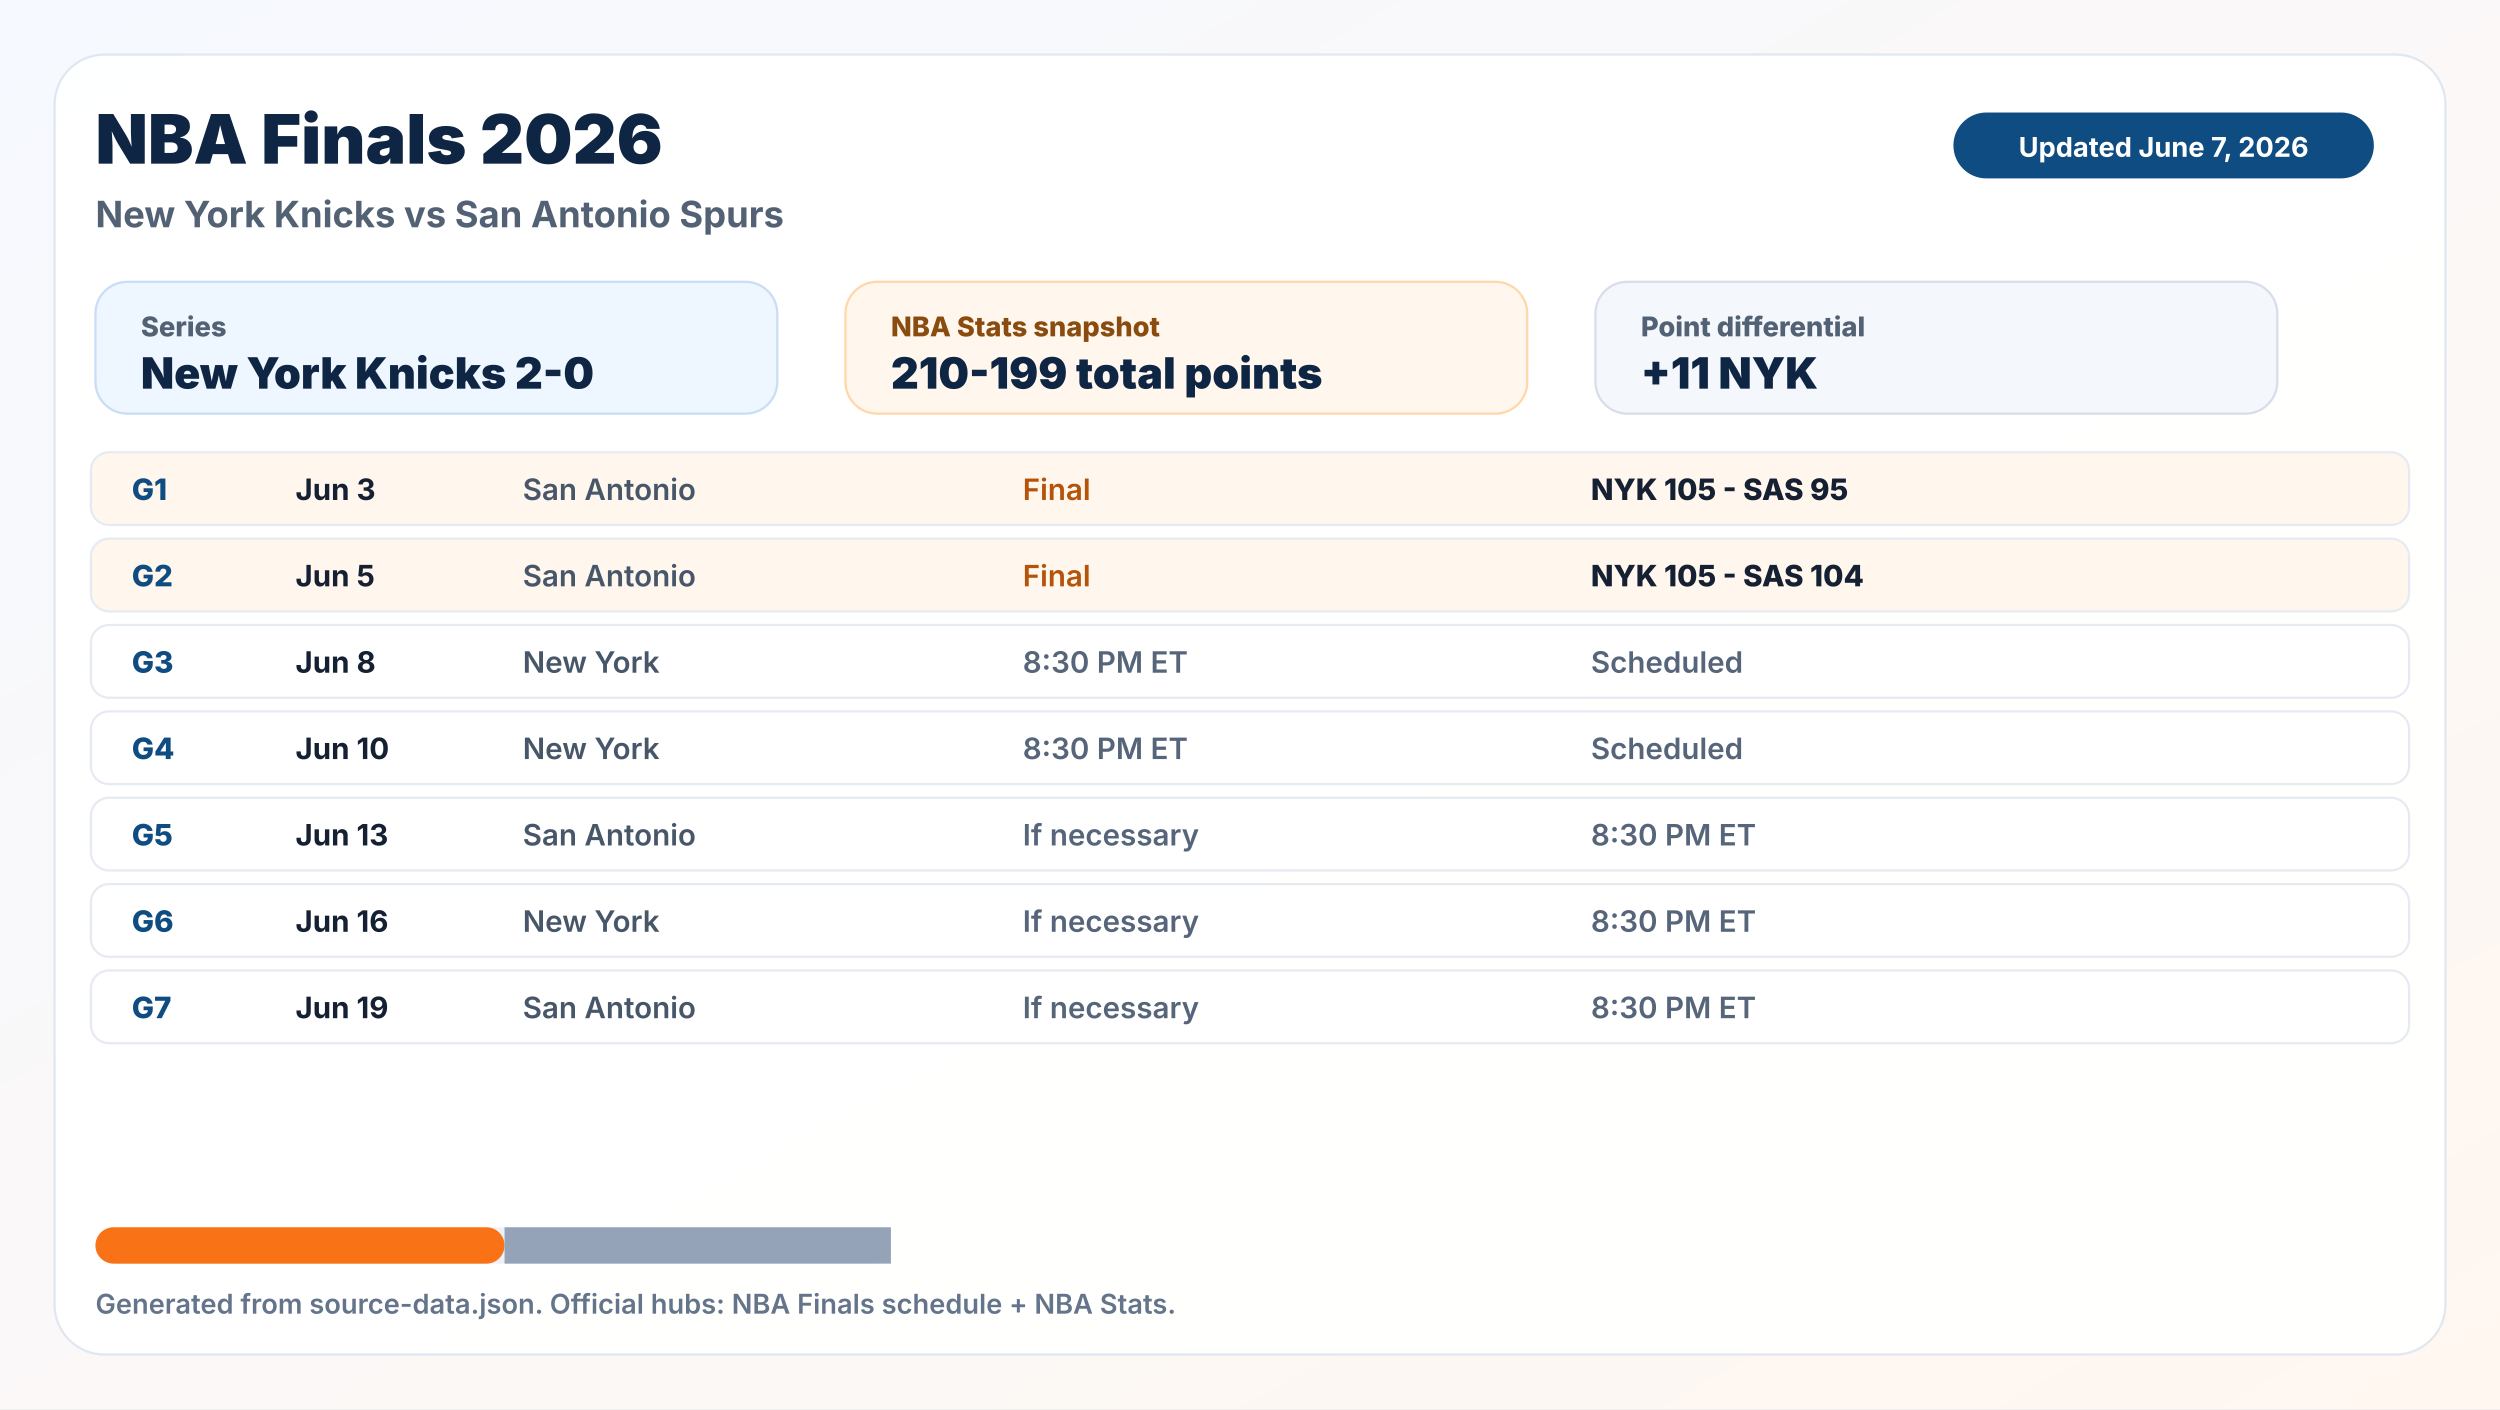
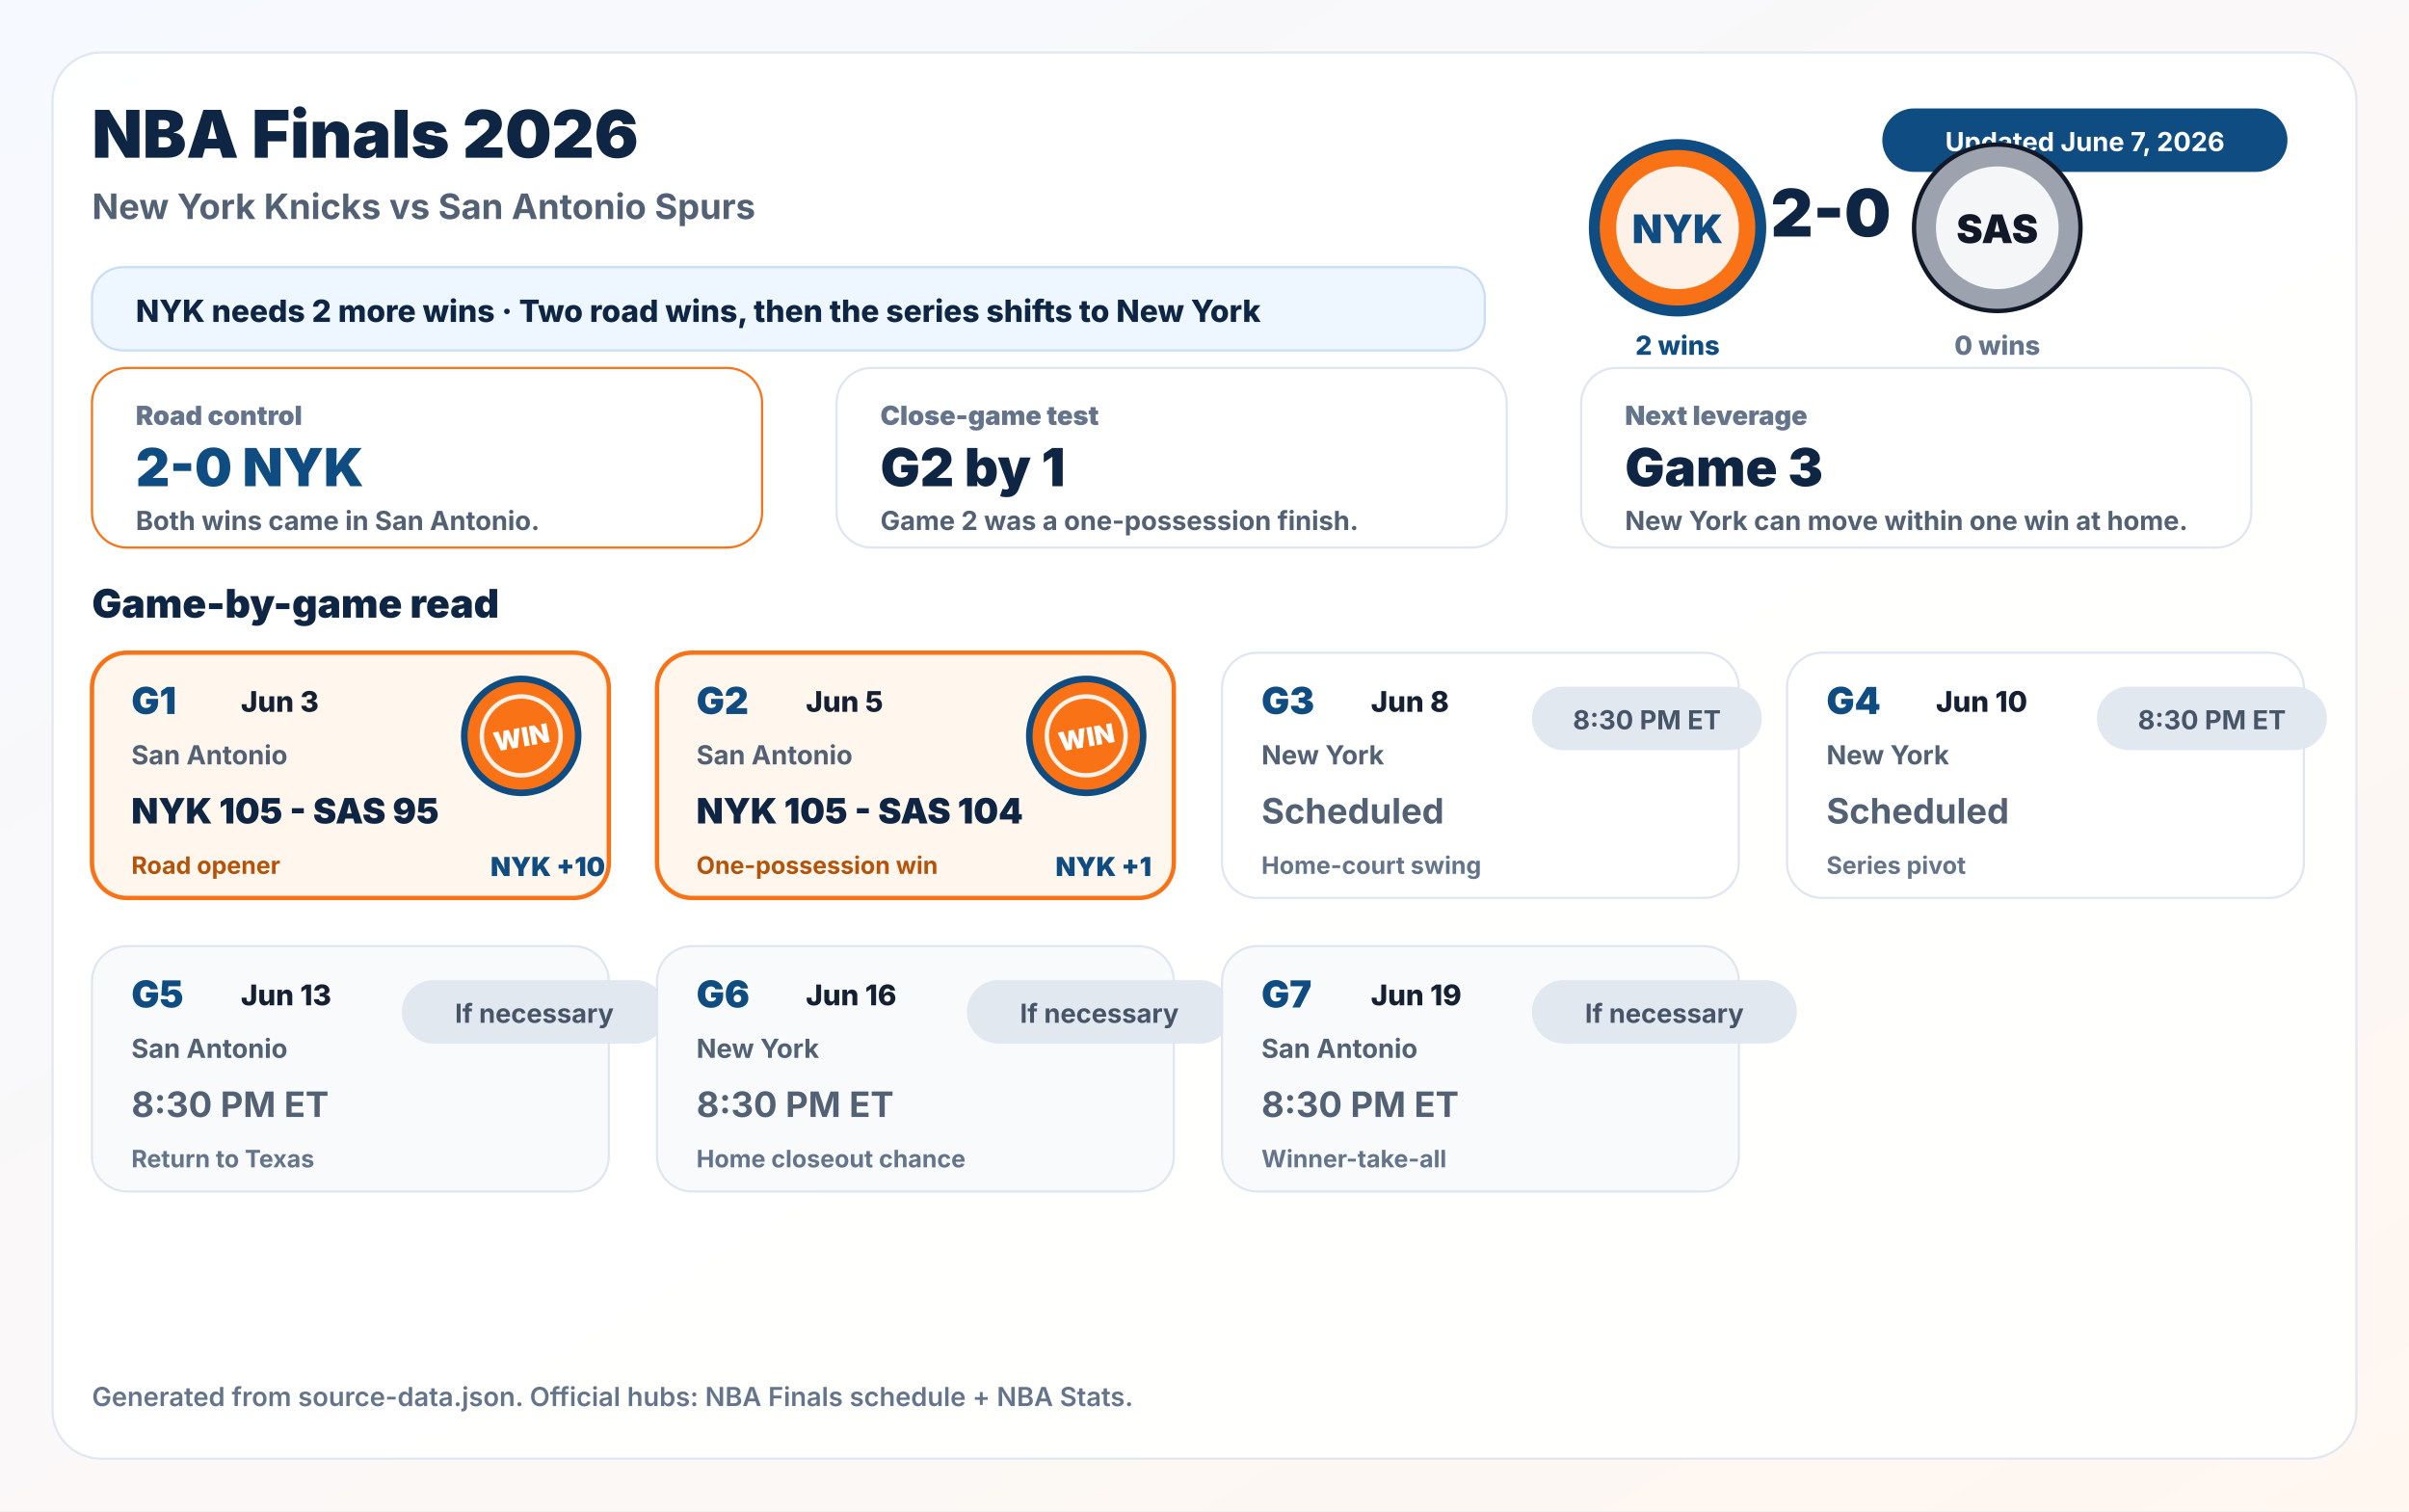
- <svg xmlns="http://www.w3.org/2000/svg" width="1100" height="620" viewBox="0 0 1100 620" role="img" aria-labelledby="title desc">
+ <svg xmlns="http://www.w3.org/2000/svg" width="1100" height="690" viewBox="0 0 1100 690" role="img" aria-labelledby="title desc">
  <defs>
    <linearGradient id="nbaBg" x1="0" y1="0" x2="1" y2="1">
      <stop offset="0" stop-color="#f6f9ff" />
      <stop offset="1" stop-color="#fff7f0" />
    </linearGradient>
    <linearGradient id="fifaBg" x1="0" y1="0" x2="1" y2="1">
      <stop offset="0" stop-color="#f4fbf8" />
      <stop offset="1" stop-color="#f9f6ff" />
    </linearGradient>
    <filter id="softShadow" x="-20%" y="-20%" width="140%" height="140%">
      <feDropShadow dx="0" dy="10" stdDeviation="14" flood-color="#1a2638" flood-opacity="0.12" />
    </filter>
  </defs>
-   <rect x="0" y="0" width="1100" height="620" rx="0" fill="url(#nbaBg)" stroke="none" stroke-width="1" opacity="1" />
-   <rect x="24" y="24" width="1052" height="572" rx="22" fill="#ffffff" stroke="#dfe6f0" stroke-width="1" opacity="0.94" />
+   <rect x="0" y="0" width="1100" height="690" rx="0" fill="url(#nbaBg)" stroke="none" stroke-width="1" opacity="1" />
+   <rect x="24" y="24" width="1052" height="642" rx="22" fill="#ffffff" stroke="#dfe6f0" stroke-width="1" opacity="0.94" />
  <text x="42" y="72" font-family="Inter, ui-sans-serif, system-ui, -apple-system, BlinkMacSystemFont, Segoe UI, sans-serif" font-size="30" font-weight="900" fill="#0f2544" text-anchor="start">NBA Finals 2026</text>
  <text x="42" y="100" font-family="Inter, ui-sans-serif, system-ui, -apple-system, BlinkMacSystemFont, Segoe UI, sans-serif" font-size="16" font-weight="650" fill="#526174" text-anchor="start">New York Knicks vs San Antonio Spurs</text>
  <rect x="860" y="50" width="184" height="28" rx="14" fill="#0f4c81" stroke="#0f4c81" stroke-width="1" opacity="1" />
  <text x="952" y="69" font-family="Inter, ui-sans-serif, system-ui, -apple-system, BlinkMacSystemFont, Segoe UI, sans-serif" font-size="12" font-weight="700" fill="#ffffff" text-anchor="middle">Updated June 7, 2026</text>
-   <rect x="42" y="124" width="300" height="58" rx="14" fill="#eef6ff" stroke="#c9ddf4" stroke-width="1" opacity="1" />
-   <text x="62" y="148" font-family="Inter, ui-sans-serif, system-ui, -apple-system, BlinkMacSystemFont, Segoe UI, sans-serif" font-size="12" font-weight="800" fill="#526174" text-anchor="start">Series</text>
-   <text x="62" y="171" font-family="Inter, ui-sans-serif, system-ui, -apple-system, BlinkMacSystemFont, Segoe UI, sans-serif" font-size="19" font-weight="900" fill="#0f2544" text-anchor="start">New York Knicks 2-0</text>
-   <rect x="372" y="124" width="300" height="58" rx="14" fill="#fff7ed" stroke="#fed7aa" stroke-width="1" opacity="1" />
-   <text x="392" y="148" font-family="Inter, ui-sans-serif, system-ui, -apple-system, BlinkMacSystemFont, Segoe UI, sans-serif" font-size="12" font-weight="800" fill="#8a4b0f" text-anchor="start">NBA Stats snapshot</text>
-   <text x="392" y="171" font-family="Inter, ui-sans-serif, system-ui, -apple-system, BlinkMacSystemFont, Segoe UI, sans-serif" font-size="19" font-weight="900" fill="#0f2544" text-anchor="start">210-199 total points</text>
-   <rect x="702" y="124" width="300" height="58" rx="14" fill="#f4f7fb" stroke="#d8dee9" stroke-width="1" opacity="1" />
-   <text x="722" y="148" font-family="Inter, ui-sans-serif, system-ui, -apple-system, BlinkMacSystemFont, Segoe UI, sans-serif" font-size="12" font-weight="800" fill="#526174" text-anchor="start">Point differential</text>
-   <text x="722" y="171" font-family="Inter, ui-sans-serif, system-ui, -apple-system, BlinkMacSystemFont, Segoe UI, sans-serif" font-size="19" font-weight="900" fill="#0f2544" text-anchor="start">+11 NYK</text>
-   <text x="46" y="216" font-family="Inter, ui-sans-serif, system-ui, -apple-system, BlinkMacSystemFont, Segoe UI, sans-serif" font-size="11" font-weight="800" fill="#6b778c" text-anchor="start">Game</text>
-   <text x="130" y="216" font-family="Inter, ui-sans-serif, system-ui, -apple-system, BlinkMacSystemFont, Segoe UI, sans-serif" font-size="11" font-weight="800" fill="#6b778c" text-anchor="start">Date</text>
-   <text x="230" y="216" font-family="Inter, ui-sans-serif, system-ui, -apple-system, BlinkMacSystemFont, Segoe UI, sans-serif" font-size="11" font-weight="800" fill="#6b778c" text-anchor="start">Venue</text>
-   <text x="450" y="216" font-family="Inter, ui-sans-serif, system-ui, -apple-system, BlinkMacSystemFont, Segoe UI, sans-serif" font-size="11" font-weight="800" fill="#6b778c" text-anchor="start">Status</text>
-   <text x="700" y="216" font-family="Inter, ui-sans-serif, system-ui, -apple-system, BlinkMacSystemFont, Segoe UI, sans-serif" font-size="11" font-weight="800" fill="#6b778c" text-anchor="start">Score / Tipoff</text>
-   <rect x="40" y="199" width="1020" height="32" rx="8" fill="#fff7ed" stroke="#e6ebf2" stroke-width="1" opacity="1" />
-   <text x="58" y="220" font-family="Inter, ui-sans-serif, system-ui, -apple-system, BlinkMacSystemFont, Segoe UI, sans-serif" font-size="13" font-weight="800" fill="#0f4c81" text-anchor="start">G1</text>
-   <text x="130" y="220" font-family="Inter, ui-sans-serif, system-ui, -apple-system, BlinkMacSystemFont, Segoe UI, sans-serif" font-size="13" font-weight="700" fill="#152033" text-anchor="start">Jun 3</text>
-   <text x="230" y="220" font-family="Inter, ui-sans-serif, system-ui, -apple-system, BlinkMacSystemFont, Segoe UI, sans-serif" font-size="13" font-weight="600" fill="#48566a" text-anchor="start">San Antonio</text>
-   <text x="450" y="220" font-family="Inter, ui-sans-serif, system-ui, -apple-system, BlinkMacSystemFont, Segoe UI, sans-serif" font-size="13" font-weight="600" fill="#b45309" text-anchor="start">Final</text>
-   <text x="700" y="220" font-family="Inter, ui-sans-serif, system-ui, -apple-system, BlinkMacSystemFont, Segoe UI, sans-serif" font-size="13" font-weight="800" fill="#152033" text-anchor="start">NYK 105 - SAS 95</text>
-   <rect x="40" y="237" width="1020" height="32" rx="8" fill="#fff7ed" stroke="#e6ebf2" stroke-width="1" opacity="1" />
-   <text x="58" y="258" font-family="Inter, ui-sans-serif, system-ui, -apple-system, BlinkMacSystemFont, Segoe UI, sans-serif" font-size="13" font-weight="800" fill="#0f4c81" text-anchor="start">G2</text>
-   <text x="130" y="258" font-family="Inter, ui-sans-serif, system-ui, -apple-system, BlinkMacSystemFont, Segoe UI, sans-serif" font-size="13" font-weight="700" fill="#152033" text-anchor="start">Jun 5</text>
-   <text x="230" y="258" font-family="Inter, ui-sans-serif, system-ui, -apple-system, BlinkMacSystemFont, Segoe UI, sans-serif" font-size="13" font-weight="600" fill="#48566a" text-anchor="start">San Antonio</text>
-   <text x="450" y="258" font-family="Inter, ui-sans-serif, system-ui, -apple-system, BlinkMacSystemFont, Segoe UI, sans-serif" font-size="13" font-weight="600" fill="#b45309" text-anchor="start">Final</text>
-   <text x="700" y="258" font-family="Inter, ui-sans-serif, system-ui, -apple-system, BlinkMacSystemFont, Segoe UI, sans-serif" font-size="13" font-weight="800" fill="#152033" text-anchor="start">NYK 105 - SAS 104</text>
-   <rect x="40" y="275" width="1020" height="32" rx="8" fill="#ffffff" stroke="#e6ebf2" stroke-width="1" opacity="1" />
-   <text x="58" y="296" font-family="Inter, ui-sans-serif, system-ui, -apple-system, BlinkMacSystemFont, Segoe UI, sans-serif" font-size="13" font-weight="800" fill="#0f4c81" text-anchor="start">G3</text>
-   <text x="130" y="296" font-family="Inter, ui-sans-serif, system-ui, -apple-system, BlinkMacSystemFont, Segoe UI, sans-serif" font-size="13" font-weight="700" fill="#152033" text-anchor="start">Jun 8</text>
-   <text x="230" y="296" font-family="Inter, ui-sans-serif, system-ui, -apple-system, BlinkMacSystemFont, Segoe UI, sans-serif" font-size="13" font-weight="600" fill="#48566a" text-anchor="start">New York</text>
-   <text x="450" y="296" font-family="Inter, ui-sans-serif, system-ui, -apple-system, BlinkMacSystemFont, Segoe UI, sans-serif" font-size="13" font-weight="600" fill="#56657a" text-anchor="start">8:30 PM ET</text>
-   <text x="700" y="296" font-family="Inter, ui-sans-serif, system-ui, -apple-system, BlinkMacSystemFont, Segoe UI, sans-serif" font-size="13" font-weight="600" fill="#56657a" text-anchor="start">Scheduled</text>
-   <rect x="40" y="313" width="1020" height="32" rx="8" fill="#ffffff" stroke="#e6ebf2" stroke-width="1" opacity="1" />
-   <text x="58" y="334" font-family="Inter, ui-sans-serif, system-ui, -apple-system, BlinkMacSystemFont, Segoe UI, sans-serif" font-size="13" font-weight="800" fill="#0f4c81" text-anchor="start">G4</text>
-   <text x="130" y="334" font-family="Inter, ui-sans-serif, system-ui, -apple-system, BlinkMacSystemFont, Segoe UI, sans-serif" font-size="13" font-weight="700" fill="#152033" text-anchor="start">Jun 10</text>
-   <text x="230" y="334" font-family="Inter, ui-sans-serif, system-ui, -apple-system, BlinkMacSystemFont, Segoe UI, sans-serif" font-size="13" font-weight="600" fill="#48566a" text-anchor="start">New York</text>
-   <text x="450" y="334" font-family="Inter, ui-sans-serif, system-ui, -apple-system, BlinkMacSystemFont, Segoe UI, sans-serif" font-size="13" font-weight="600" fill="#56657a" text-anchor="start">8:30 PM ET</text>
-   <text x="700" y="334" font-family="Inter, ui-sans-serif, system-ui, -apple-system, BlinkMacSystemFont, Segoe UI, sans-serif" font-size="13" font-weight="600" fill="#56657a" text-anchor="start">Scheduled</text>
-   <rect x="40" y="351" width="1020" height="32" rx="8" fill="#ffffff" stroke="#e6ebf2" stroke-width="1" opacity="1" />
-   <text x="58" y="372" font-family="Inter, ui-sans-serif, system-ui, -apple-system, BlinkMacSystemFont, Segoe UI, sans-serif" font-size="13" font-weight="800" fill="#0f4c81" text-anchor="start">G5</text>
-   <text x="130" y="372" font-family="Inter, ui-sans-serif, system-ui, -apple-system, BlinkMacSystemFont, Segoe UI, sans-serif" font-size="13" font-weight="700" fill="#152033" text-anchor="start">Jun 13</text>
-   <text x="230" y="372" font-family="Inter, ui-sans-serif, system-ui, -apple-system, BlinkMacSystemFont, Segoe UI, sans-serif" font-size="13" font-weight="600" fill="#48566a" text-anchor="start">San Antonio</text>
-   <text x="450" y="372" font-family="Inter, ui-sans-serif, system-ui, -apple-system, BlinkMacSystemFont, Segoe UI, sans-serif" font-size="13" font-weight="600" fill="#56657a" text-anchor="start">If necessary</text>
-   <text x="700" y="372" font-family="Inter, ui-sans-serif, system-ui, -apple-system, BlinkMacSystemFont, Segoe UI, sans-serif" font-size="13" font-weight="600" fill="#56657a" text-anchor="start">8:30 PM ET</text>
-   <rect x="40" y="389" width="1020" height="32" rx="8" fill="#ffffff" stroke="#e6ebf2" stroke-width="1" opacity="1" />
-   <text x="58" y="410" font-family="Inter, ui-sans-serif, system-ui, -apple-system, BlinkMacSystemFont, Segoe UI, sans-serif" font-size="13" font-weight="800" fill="#0f4c81" text-anchor="start">G6</text>
-   <text x="130" y="410" font-family="Inter, ui-sans-serif, system-ui, -apple-system, BlinkMacSystemFont, Segoe UI, sans-serif" font-size="13" font-weight="700" fill="#152033" text-anchor="start">Jun 16</text>
-   <text x="230" y="410" font-family="Inter, ui-sans-serif, system-ui, -apple-system, BlinkMacSystemFont, Segoe UI, sans-serif" font-size="13" font-weight="600" fill="#48566a" text-anchor="start">New York</text>
-   <text x="450" y="410" font-family="Inter, ui-sans-serif, system-ui, -apple-system, BlinkMacSystemFont, Segoe UI, sans-serif" font-size="13" font-weight="600" fill="#56657a" text-anchor="start">If necessary</text>
-   <text x="700" y="410" font-family="Inter, ui-sans-serif, system-ui, -apple-system, BlinkMacSystemFont, Segoe UI, sans-serif" font-size="13" font-weight="600" fill="#56657a" text-anchor="start">8:30 PM ET</text>
-   <rect x="40" y="427" width="1020" height="32" rx="8" fill="#ffffff" stroke="#e6ebf2" stroke-width="1" opacity="1" />
-   <text x="58" y="448" font-family="Inter, ui-sans-serif, system-ui, -apple-system, BlinkMacSystemFont, Segoe UI, sans-serif" font-size="13" font-weight="800" fill="#0f4c81" text-anchor="start">G7</text>
-   <text x="130" y="448" font-family="Inter, ui-sans-serif, system-ui, -apple-system, BlinkMacSystemFont, Segoe UI, sans-serif" font-size="13" font-weight="700" fill="#152033" text-anchor="start">Jun 19</text>
-   <text x="230" y="448" font-family="Inter, ui-sans-serif, system-ui, -apple-system, BlinkMacSystemFont, Segoe UI, sans-serif" font-size="13" font-weight="600" fill="#48566a" text-anchor="start">San Antonio</text>
-   <text x="450" y="448" font-family="Inter, ui-sans-serif, system-ui, -apple-system, BlinkMacSystemFont, Segoe UI, sans-serif" font-size="13" font-weight="600" fill="#56657a" text-anchor="start">If necessary</text>
-   <text x="700" y="448" font-family="Inter, ui-sans-serif, system-ui, -apple-system, BlinkMacSystemFont, Segoe UI, sans-serif" font-size="13" font-weight="600" fill="#56657a" text-anchor="start">8:30 PM ET</text>
-   <rect x="42" y="540" width="350" height="16" rx="8" fill="#eef2f7" stroke="none" stroke-width="1" opacity="1" />
-   <rect x="42" y="540" width="180" height="16" rx="8" fill="#f97316" stroke="none" stroke-width="1" opacity="1" />
-   <rect x="222" y="540" width="170" height="16" rx="0" fill="#94a3b8" stroke="none" stroke-width="1" opacity="1" />
-   <text x="42" y="578" font-family="Inter, ui-sans-serif, system-ui, -apple-system, BlinkMacSystemFont, Segoe UI, sans-serif" font-size="12" font-weight="600" fill="#64748b" text-anchor="start">Generated from source-data.json. Official hubs: NBA Finals schedule + NBA Stats.</text>
+   <g>
+     <circle cx="766" cy="104" r="38" fill="#f97316" stroke="#0f4c81" stroke-width="5" />
+     <circle cx="766" cy="104" r="28" fill="#ffffff" opacity="0.9" />
+     <text x="766" y="111" font-family="Inter, ui-sans-serif, system-ui, -apple-system, BlinkMacSystemFont, Segoe UI, sans-serif" font-size="18" font-weight="950" fill="#0f4c81" text-anchor="middle">NYK</text>
+     <text x="766" y="162" font-family="Inter, ui-sans-serif, system-ui, -apple-system, BlinkMacSystemFont, Segoe UI, sans-serif" font-size="12" font-weight="800" fill="#0f4c81" text-anchor="middle">2 wins</text>
+   </g>
+   <text x="836" y="108" font-family="Inter, ui-sans-serif, system-ui, -apple-system, BlinkMacSystemFont, Segoe UI, sans-serif" font-size="30" font-weight="950" fill="#0f2544" text-anchor="middle">2-0</text>
+   <g>
+     <circle cx="912" cy="104" r="38" fill="#9ca3af" stroke="#111827" stroke-width="2" />
+     <circle cx="912" cy="104" r="28" fill="#ffffff" opacity="0.9" />
+     <text x="912" y="111" font-family="Inter, ui-sans-serif, system-ui, -apple-system, BlinkMacSystemFont, Segoe UI, sans-serif" font-size="18" font-weight="950" fill="#111827" text-anchor="middle">SAS</text>
+     <text x="912" y="162" font-family="Inter, ui-sans-serif, system-ui, -apple-system, BlinkMacSystemFont, Segoe UI, sans-serif" font-size="12" font-weight="800" fill="#64748b" text-anchor="middle">0 wins</text>
+   </g>
+   <rect x="42" y="122" width="636" height="38" rx="14" fill="#eef6ff" stroke="#c9ddf4" stroke-width="1" opacity="1" />
+   <text x="62" y="147" font-family="Inter, ui-sans-serif, system-ui, -apple-system, BlinkMacSystemFont, Segoe UI, sans-serif" font-size="14" font-weight="800" fill="#0f2544" text-anchor="start">NYK needs 2 more wins · Two road wins, then the series shifts to New York</text>
+   <rect x="42" y="168" width="306" height="82" rx="16" fill="#ffffff" stroke="#f97316" stroke-width="1" opacity="1" />
+   <text x="62" y="194" font-family="Inter, ui-sans-serif, system-ui, -apple-system, BlinkMacSystemFont, Segoe UI, sans-serif" font-size="12" font-weight="850" fill="#64748b" text-anchor="start">Road control</text>
+   <text x="62" y="222" font-family="Inter, ui-sans-serif, system-ui, -apple-system, BlinkMacSystemFont, Segoe UI, sans-serif" font-size="24" font-weight="950" fill="#0f4c81" text-anchor="start">2-0 NYK</text>
+   <text x="62" y="242" font-family="Inter, ui-sans-serif, system-ui, -apple-system, BlinkMacSystemFont, Segoe UI, sans-serif" font-size="12" font-weight="650" fill="#526174" text-anchor="start">Both wins came in San Antonio.</text>
+   <rect x="382" y="168" width="306" height="82" rx="16" fill="#ffffff" stroke="#dfe6f0" stroke-width="1" opacity="1" />
+   <text x="402" y="194" font-family="Inter, ui-sans-serif, system-ui, -apple-system, BlinkMacSystemFont, Segoe UI, sans-serif" font-size="12" font-weight="850" fill="#64748b" text-anchor="start">Close-game test</text>
+   <text x="402" y="222" font-family="Inter, ui-sans-serif, system-ui, -apple-system, BlinkMacSystemFont, Segoe UI, sans-serif" font-size="24" font-weight="950" fill="#0f2544" text-anchor="start">G2 by 1</text>
+   <text x="402" y="242" font-family="Inter, ui-sans-serif, system-ui, -apple-system, BlinkMacSystemFont, Segoe UI, sans-serif" font-size="12" font-weight="650" fill="#526174" text-anchor="start">Game 2 was a one-possession finish.</text>
+   <rect x="722" y="168" width="306" height="82" rx="16" fill="#ffffff" stroke="#dfe6f0" stroke-width="1" opacity="1" />
+   <text x="742" y="194" font-family="Inter, ui-sans-serif, system-ui, -apple-system, BlinkMacSystemFont, Segoe UI, sans-serif" font-size="12" font-weight="850" fill="#64748b" text-anchor="start">Next leverage</text>
+   <text x="742" y="222" font-family="Inter, ui-sans-serif, system-ui, -apple-system, BlinkMacSystemFont, Segoe UI, sans-serif" font-size="24" font-weight="950" fill="#0f2544" text-anchor="start">Game 3</text>
+   <text x="742" y="242" font-family="Inter, ui-sans-serif, system-ui, -apple-system, BlinkMacSystemFont, Segoe UI, sans-serif" font-size="12" font-weight="650" fill="#526174" text-anchor="start">New York can move within one win at home.</text>
+   <text x="42" y="282" font-family="Inter, ui-sans-serif, system-ui, -apple-system, BlinkMacSystemFont, Segoe UI, sans-serif" font-size="18" font-weight="950" fill="#0f2544" text-anchor="start">Game-by-game read</text>
+   <g>
+     <rect x="42" y="298" width="236" height="112" rx="16" fill="#fff7ed" stroke="#f97316" stroke-width="2" opacity="1" />
+     <text x="60" y="326" font-family="Inter, ui-sans-serif, system-ui, -apple-system, BlinkMacSystemFont, Segoe UI, sans-serif" font-size="17" font-weight="950" fill="#0f4c81" text-anchor="start">G1</text>
+     <text x="110" y="325" font-family="Inter, ui-sans-serif, system-ui, -apple-system, BlinkMacSystemFont, Segoe UI, sans-serif" font-size="13" font-weight="800" fill="#152033" text-anchor="start">Jun 3</text>
+     <text x="60" y="349" font-family="Inter, ui-sans-serif, system-ui, -apple-system, BlinkMacSystemFont, Segoe UI, sans-serif" font-size="12" font-weight="700" fill="#526174" text-anchor="start">San Antonio</text>
+     <text x="60" y="376" font-family="Inter, ui-sans-serif, system-ui, -apple-system, BlinkMacSystemFont, Segoe UI, sans-serif" font-size="16" font-weight="900" fill="#0f2544" text-anchor="start">NYK 105 - SAS 95</text>
+     <text x="60" y="399" font-family="Inter, ui-sans-serif, system-ui, -apple-system, BlinkMacSystemFont, Segoe UI, sans-serif" font-size="11" font-weight="700" fill="#b45309" text-anchor="start">Road opener</text>
+     <g transform="rotate(-10 238 336)">
+       <circle cx="238" cy="336" r="26" fill="#f97316" stroke="#0f4c81" stroke-width="3" />
+       <circle cx="238" cy="336" r="18" fill="none" stroke="#ffffff" stroke-width="2" opacity="0.9" />
+       <text x="238" y="341" font-family="Inter, ui-sans-serif, system-ui, -apple-system, BlinkMacSystemFont, Segoe UI, sans-serif" font-size="12" font-weight="950" fill="#ffffff" text-anchor="middle">WIN</text>
+     </g>
+     <text x="224" y="400" font-family="Inter, ui-sans-serif, system-ui, -apple-system, BlinkMacSystemFont, Segoe UI, sans-serif" font-size="12" font-weight="950" fill="#0f4c81" text-anchor="start">NYK +10</text>
+   </g>
+   <g>
+     <rect x="300" y="298" width="236" height="112" rx="16" fill="#fff7ed" stroke="#f97316" stroke-width="2" opacity="1" />
+     <text x="318" y="326" font-family="Inter, ui-sans-serif, system-ui, -apple-system, BlinkMacSystemFont, Segoe UI, sans-serif" font-size="17" font-weight="950" fill="#0f4c81" text-anchor="start">G2</text>
+     <text x="368" y="325" font-family="Inter, ui-sans-serif, system-ui, -apple-system, BlinkMacSystemFont, Segoe UI, sans-serif" font-size="13" font-weight="800" fill="#152033" text-anchor="start">Jun 5</text>
+     <text x="318" y="349" font-family="Inter, ui-sans-serif, system-ui, -apple-system, BlinkMacSystemFont, Segoe UI, sans-serif" font-size="12" font-weight="700" fill="#526174" text-anchor="start">San Antonio</text>
+     <text x="318" y="376" font-family="Inter, ui-sans-serif, system-ui, -apple-system, BlinkMacSystemFont, Segoe UI, sans-serif" font-size="16" font-weight="900" fill="#0f2544" text-anchor="start">NYK 105 - SAS 104</text>
+     <text x="318" y="399" font-family="Inter, ui-sans-serif, system-ui, -apple-system, BlinkMacSystemFont, Segoe UI, sans-serif" font-size="11" font-weight="700" fill="#b45309" text-anchor="start">One-possession win</text>
+     <g transform="rotate(-10 496 336)">
+       <circle cx="496" cy="336" r="26" fill="#f97316" stroke="#0f4c81" stroke-width="3" />
+       <circle cx="496" cy="336" r="18" fill="none" stroke="#ffffff" stroke-width="2" opacity="0.9" />
+       <text x="496" y="341" font-family="Inter, ui-sans-serif, system-ui, -apple-system, BlinkMacSystemFont, Segoe UI, sans-serif" font-size="12" font-weight="950" fill="#ffffff" text-anchor="middle">WIN</text>
+     </g>
+     <text x="482" y="400" font-family="Inter, ui-sans-serif, system-ui, -apple-system, BlinkMacSystemFont, Segoe UI, sans-serif" font-size="12" font-weight="950" fill="#0f4c81" text-anchor="start">NYK +1</text>
+   </g>
+   <g>
+     <rect x="558" y="298" width="236" height="112" rx="16" fill="#ffffff" stroke="#dfe6f0" stroke-width="1" opacity="1" />
+     <text x="576" y="326" font-family="Inter, ui-sans-serif, system-ui, -apple-system, BlinkMacSystemFont, Segoe UI, sans-serif" font-size="17" font-weight="950" fill="#0f4c81" text-anchor="start">G3</text>
+     <text x="626" y="325" font-family="Inter, ui-sans-serif, system-ui, -apple-system, BlinkMacSystemFont, Segoe UI, sans-serif" font-size="13" font-weight="800" fill="#152033" text-anchor="start">Jun 8</text>
+     <text x="576" y="349" font-family="Inter, ui-sans-serif, system-ui, -apple-system, BlinkMacSystemFont, Segoe UI, sans-serif" font-size="12" font-weight="700" fill="#526174" text-anchor="start">New York</text>
+     <text x="576" y="376" font-family="Inter, ui-sans-serif, system-ui, -apple-system, BlinkMacSystemFont, Segoe UI, sans-serif" font-size="16" font-weight="750" fill="#526174" text-anchor="start">Scheduled</text>
+     <text x="576" y="399" font-family="Inter, ui-sans-serif, system-ui, -apple-system, BlinkMacSystemFont, Segoe UI, sans-serif" font-size="11" font-weight="700" fill="#64748b" text-anchor="start">Home-court swing</text>
+     <rect x="700" y="314" width="104" height="28" rx="14" fill="#e2e8f0" stroke="#e2e8f0" stroke-width="1" opacity="1" />
+     <text x="752" y="333" font-family="Inter, ui-sans-serif, system-ui, -apple-system, BlinkMacSystemFont, Segoe UI, sans-serif" font-size="12" font-weight="700" fill="#475569" text-anchor="middle">8:30 PM ET</text>
+   </g>
+   <g>
+     <rect x="816" y="298" width="236" height="112" rx="16" fill="#ffffff" stroke="#dfe6f0" stroke-width="1" opacity="1" />
+     <text x="834" y="326" font-family="Inter, ui-sans-serif, system-ui, -apple-system, BlinkMacSystemFont, Segoe UI, sans-serif" font-size="17" font-weight="950" fill="#0f4c81" text-anchor="start">G4</text>
+     <text x="884" y="325" font-family="Inter, ui-sans-serif, system-ui, -apple-system, BlinkMacSystemFont, Segoe UI, sans-serif" font-size="13" font-weight="800" fill="#152033" text-anchor="start">Jun 10</text>
+     <text x="834" y="349" font-family="Inter, ui-sans-serif, system-ui, -apple-system, BlinkMacSystemFont, Segoe UI, sans-serif" font-size="12" font-weight="700" fill="#526174" text-anchor="start">New York</text>
+     <text x="834" y="376" font-family="Inter, ui-sans-serif, system-ui, -apple-system, BlinkMacSystemFont, Segoe UI, sans-serif" font-size="16" font-weight="750" fill="#526174" text-anchor="start">Scheduled</text>
+     <text x="834" y="399" font-family="Inter, ui-sans-serif, system-ui, -apple-system, BlinkMacSystemFont, Segoe UI, sans-serif" font-size="11" font-weight="700" fill="#64748b" text-anchor="start">Series pivot</text>
+     <rect x="958" y="314" width="104" height="28" rx="14" fill="#e2e8f0" stroke="#e2e8f0" stroke-width="1" opacity="1" />
+     <text x="1010" y="333" font-family="Inter, ui-sans-serif, system-ui, -apple-system, BlinkMacSystemFont, Segoe UI, sans-serif" font-size="12" font-weight="700" fill="#475569" text-anchor="middle">8:30 PM ET</text>
+   </g>
+   <g>
+     <rect x="42" y="432" width="236" height="112" rx="16" fill="#f8fafc" stroke="#dfe6f0" stroke-width="1" opacity="1" />
+     <text x="60" y="460" font-family="Inter, ui-sans-serif, system-ui, -apple-system, BlinkMacSystemFont, Segoe UI, sans-serif" font-size="17" font-weight="950" fill="#0f4c81" text-anchor="start">G5</text>
+     <text x="110" y="459" font-family="Inter, ui-sans-serif, system-ui, -apple-system, BlinkMacSystemFont, Segoe UI, sans-serif" font-size="13" font-weight="800" fill="#152033" text-anchor="start">Jun 13</text>
+     <text x="60" y="483" font-family="Inter, ui-sans-serif, system-ui, -apple-system, BlinkMacSystemFont, Segoe UI, sans-serif" font-size="12" font-weight="700" fill="#526174" text-anchor="start">San Antonio</text>
+     <text x="60" y="510" font-family="Inter, ui-sans-serif, system-ui, -apple-system, BlinkMacSystemFont, Segoe UI, sans-serif" font-size="16" font-weight="750" fill="#526174" text-anchor="start">8:30 PM ET</text>
+     <text x="60" y="533" font-family="Inter, ui-sans-serif, system-ui, -apple-system, BlinkMacSystemFont, Segoe UI, sans-serif" font-size="11" font-weight="700" fill="#64748b" text-anchor="start">Return to Texas</text>
+     <rect x="184" y="448" width="120" height="28" rx="14" fill="#e2e8f0" stroke="#e2e8f0" stroke-width="1" opacity="1" />
+     <text x="244" y="467" font-family="Inter, ui-sans-serif, system-ui, -apple-system, BlinkMacSystemFont, Segoe UI, sans-serif" font-size="12" font-weight="700" fill="#475569" text-anchor="middle">If necessary</text>
+   </g>
+   <g>
+     <rect x="300" y="432" width="236" height="112" rx="16" fill="#f8fafc" stroke="#dfe6f0" stroke-width="1" opacity="1" />
+     <text x="318" y="460" font-family="Inter, ui-sans-serif, system-ui, -apple-system, BlinkMacSystemFont, Segoe UI, sans-serif" font-size="17" font-weight="950" fill="#0f4c81" text-anchor="start">G6</text>
+     <text x="368" y="459" font-family="Inter, ui-sans-serif, system-ui, -apple-system, BlinkMacSystemFont, Segoe UI, sans-serif" font-size="13" font-weight="800" fill="#152033" text-anchor="start">Jun 16</text>
+     <text x="318" y="483" font-family="Inter, ui-sans-serif, system-ui, -apple-system, BlinkMacSystemFont, Segoe UI, sans-serif" font-size="12" font-weight="700" fill="#526174" text-anchor="start">New York</text>
+     <text x="318" y="510" font-family="Inter, ui-sans-serif, system-ui, -apple-system, BlinkMacSystemFont, Segoe UI, sans-serif" font-size="16" font-weight="750" fill="#526174" text-anchor="start">8:30 PM ET</text>
+     <text x="318" y="533" font-family="Inter, ui-sans-serif, system-ui, -apple-system, BlinkMacSystemFont, Segoe UI, sans-serif" font-size="11" font-weight="700" fill="#64748b" text-anchor="start">Home closeout chance</text>
+     <rect x="442" y="448" width="120" height="28" rx="14" fill="#e2e8f0" stroke="#e2e8f0" stroke-width="1" opacity="1" />
+     <text x="502" y="467" font-family="Inter, ui-sans-serif, system-ui, -apple-system, BlinkMacSystemFont, Segoe UI, sans-serif" font-size="12" font-weight="700" fill="#475569" text-anchor="middle">If necessary</text>
+   </g>
+   <g>
+     <rect x="558" y="432" width="236" height="112" rx="16" fill="#f8fafc" stroke="#dfe6f0" stroke-width="1" opacity="1" />
+     <text x="576" y="460" font-family="Inter, ui-sans-serif, system-ui, -apple-system, BlinkMacSystemFont, Segoe UI, sans-serif" font-size="17" font-weight="950" fill="#0f4c81" text-anchor="start">G7</text>
+     <text x="626" y="459" font-family="Inter, ui-sans-serif, system-ui, -apple-system, BlinkMacSystemFont, Segoe UI, sans-serif" font-size="13" font-weight="800" fill="#152033" text-anchor="start">Jun 19</text>
+     <text x="576" y="483" font-family="Inter, ui-sans-serif, system-ui, -apple-system, BlinkMacSystemFont, Segoe UI, sans-serif" font-size="12" font-weight="700" fill="#526174" text-anchor="start">San Antonio</text>
+     <text x="576" y="510" font-family="Inter, ui-sans-serif, system-ui, -apple-system, BlinkMacSystemFont, Segoe UI, sans-serif" font-size="16" font-weight="750" fill="#526174" text-anchor="start">8:30 PM ET</text>
+     <text x="576" y="533" font-family="Inter, ui-sans-serif, system-ui, -apple-system, BlinkMacSystemFont, Segoe UI, sans-serif" font-size="11" font-weight="700" fill="#64748b" text-anchor="start">Winner-take-all</text>
+     <rect x="700" y="448" width="120" height="28" rx="14" fill="#e2e8f0" stroke="#e2e8f0" stroke-width="1" opacity="1" />
+     <text x="760" y="467" font-family="Inter, ui-sans-serif, system-ui, -apple-system, BlinkMacSystemFont, Segoe UI, sans-serif" font-size="12" font-weight="700" fill="#475569" text-anchor="middle">If necessary</text>
+   </g>
+   <text x="42" y="642" font-family="Inter, ui-sans-serif, system-ui, -apple-system, BlinkMacSystemFont, Segoe UI, sans-serif" font-size="12" font-weight="600" fill="#64748b" text-anchor="start">Generated from source-data.json. Official hubs: NBA Finals schedule + NBA Stats.</text>
</svg>
